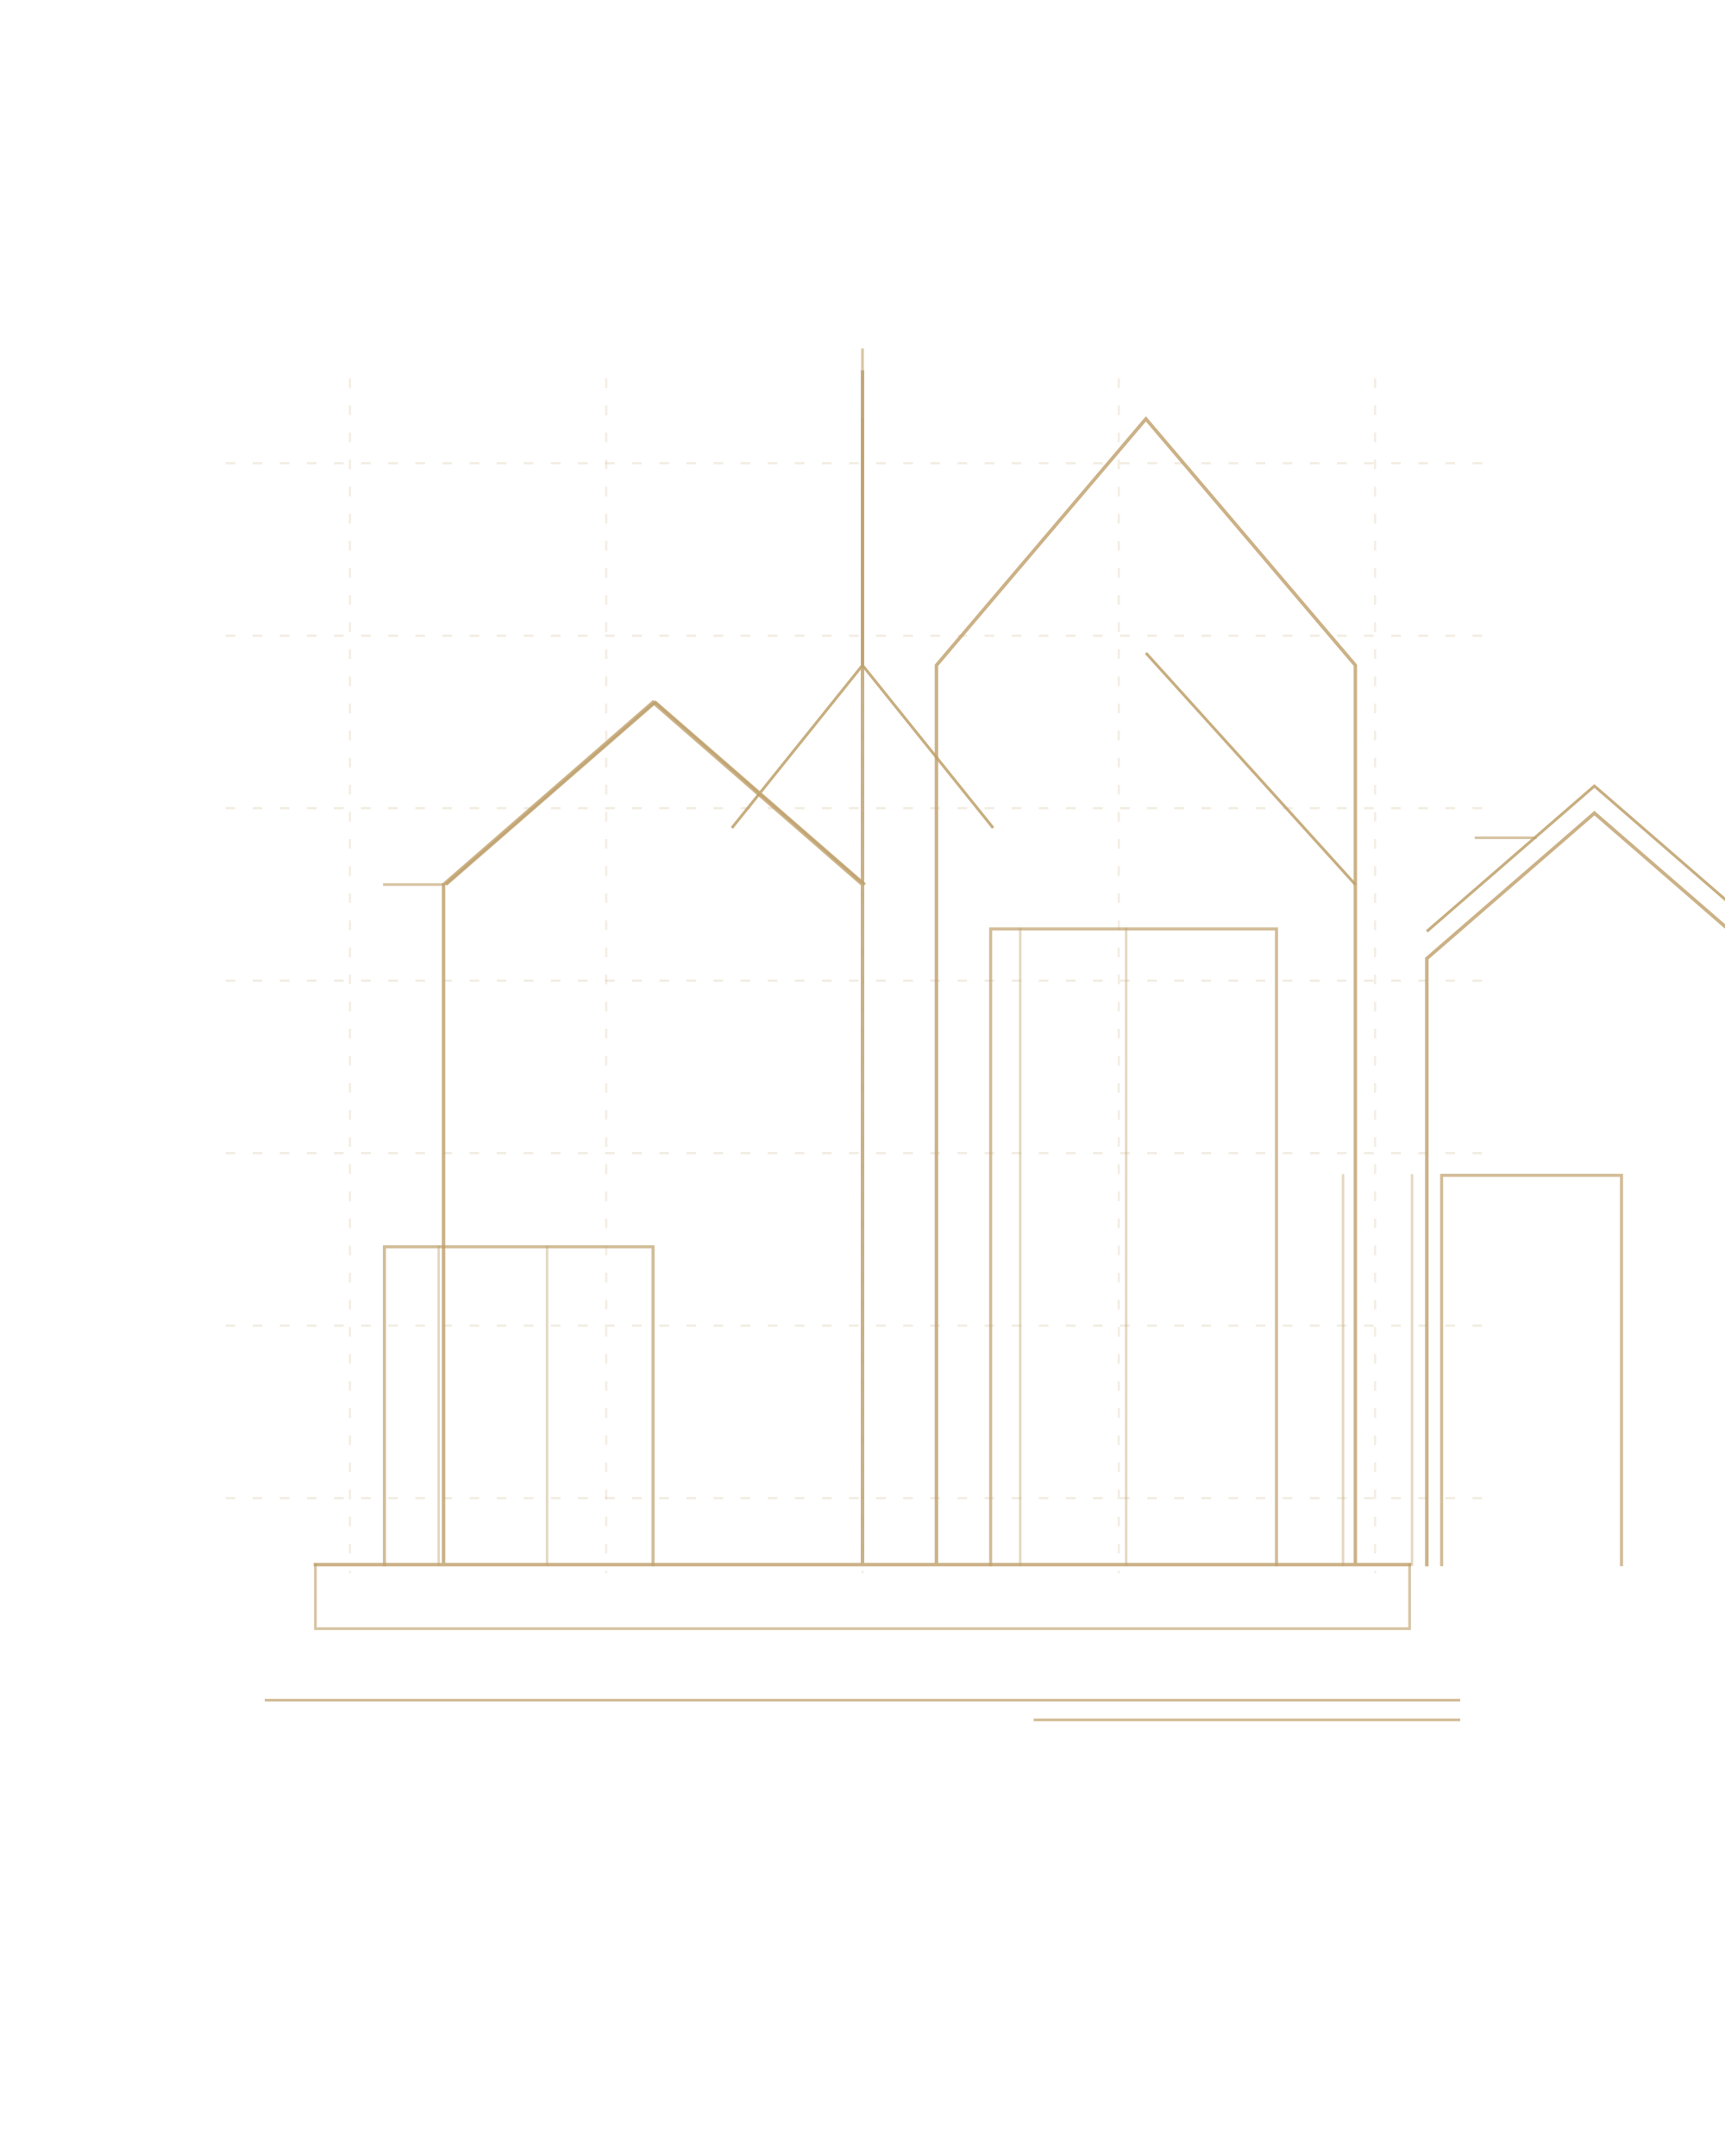
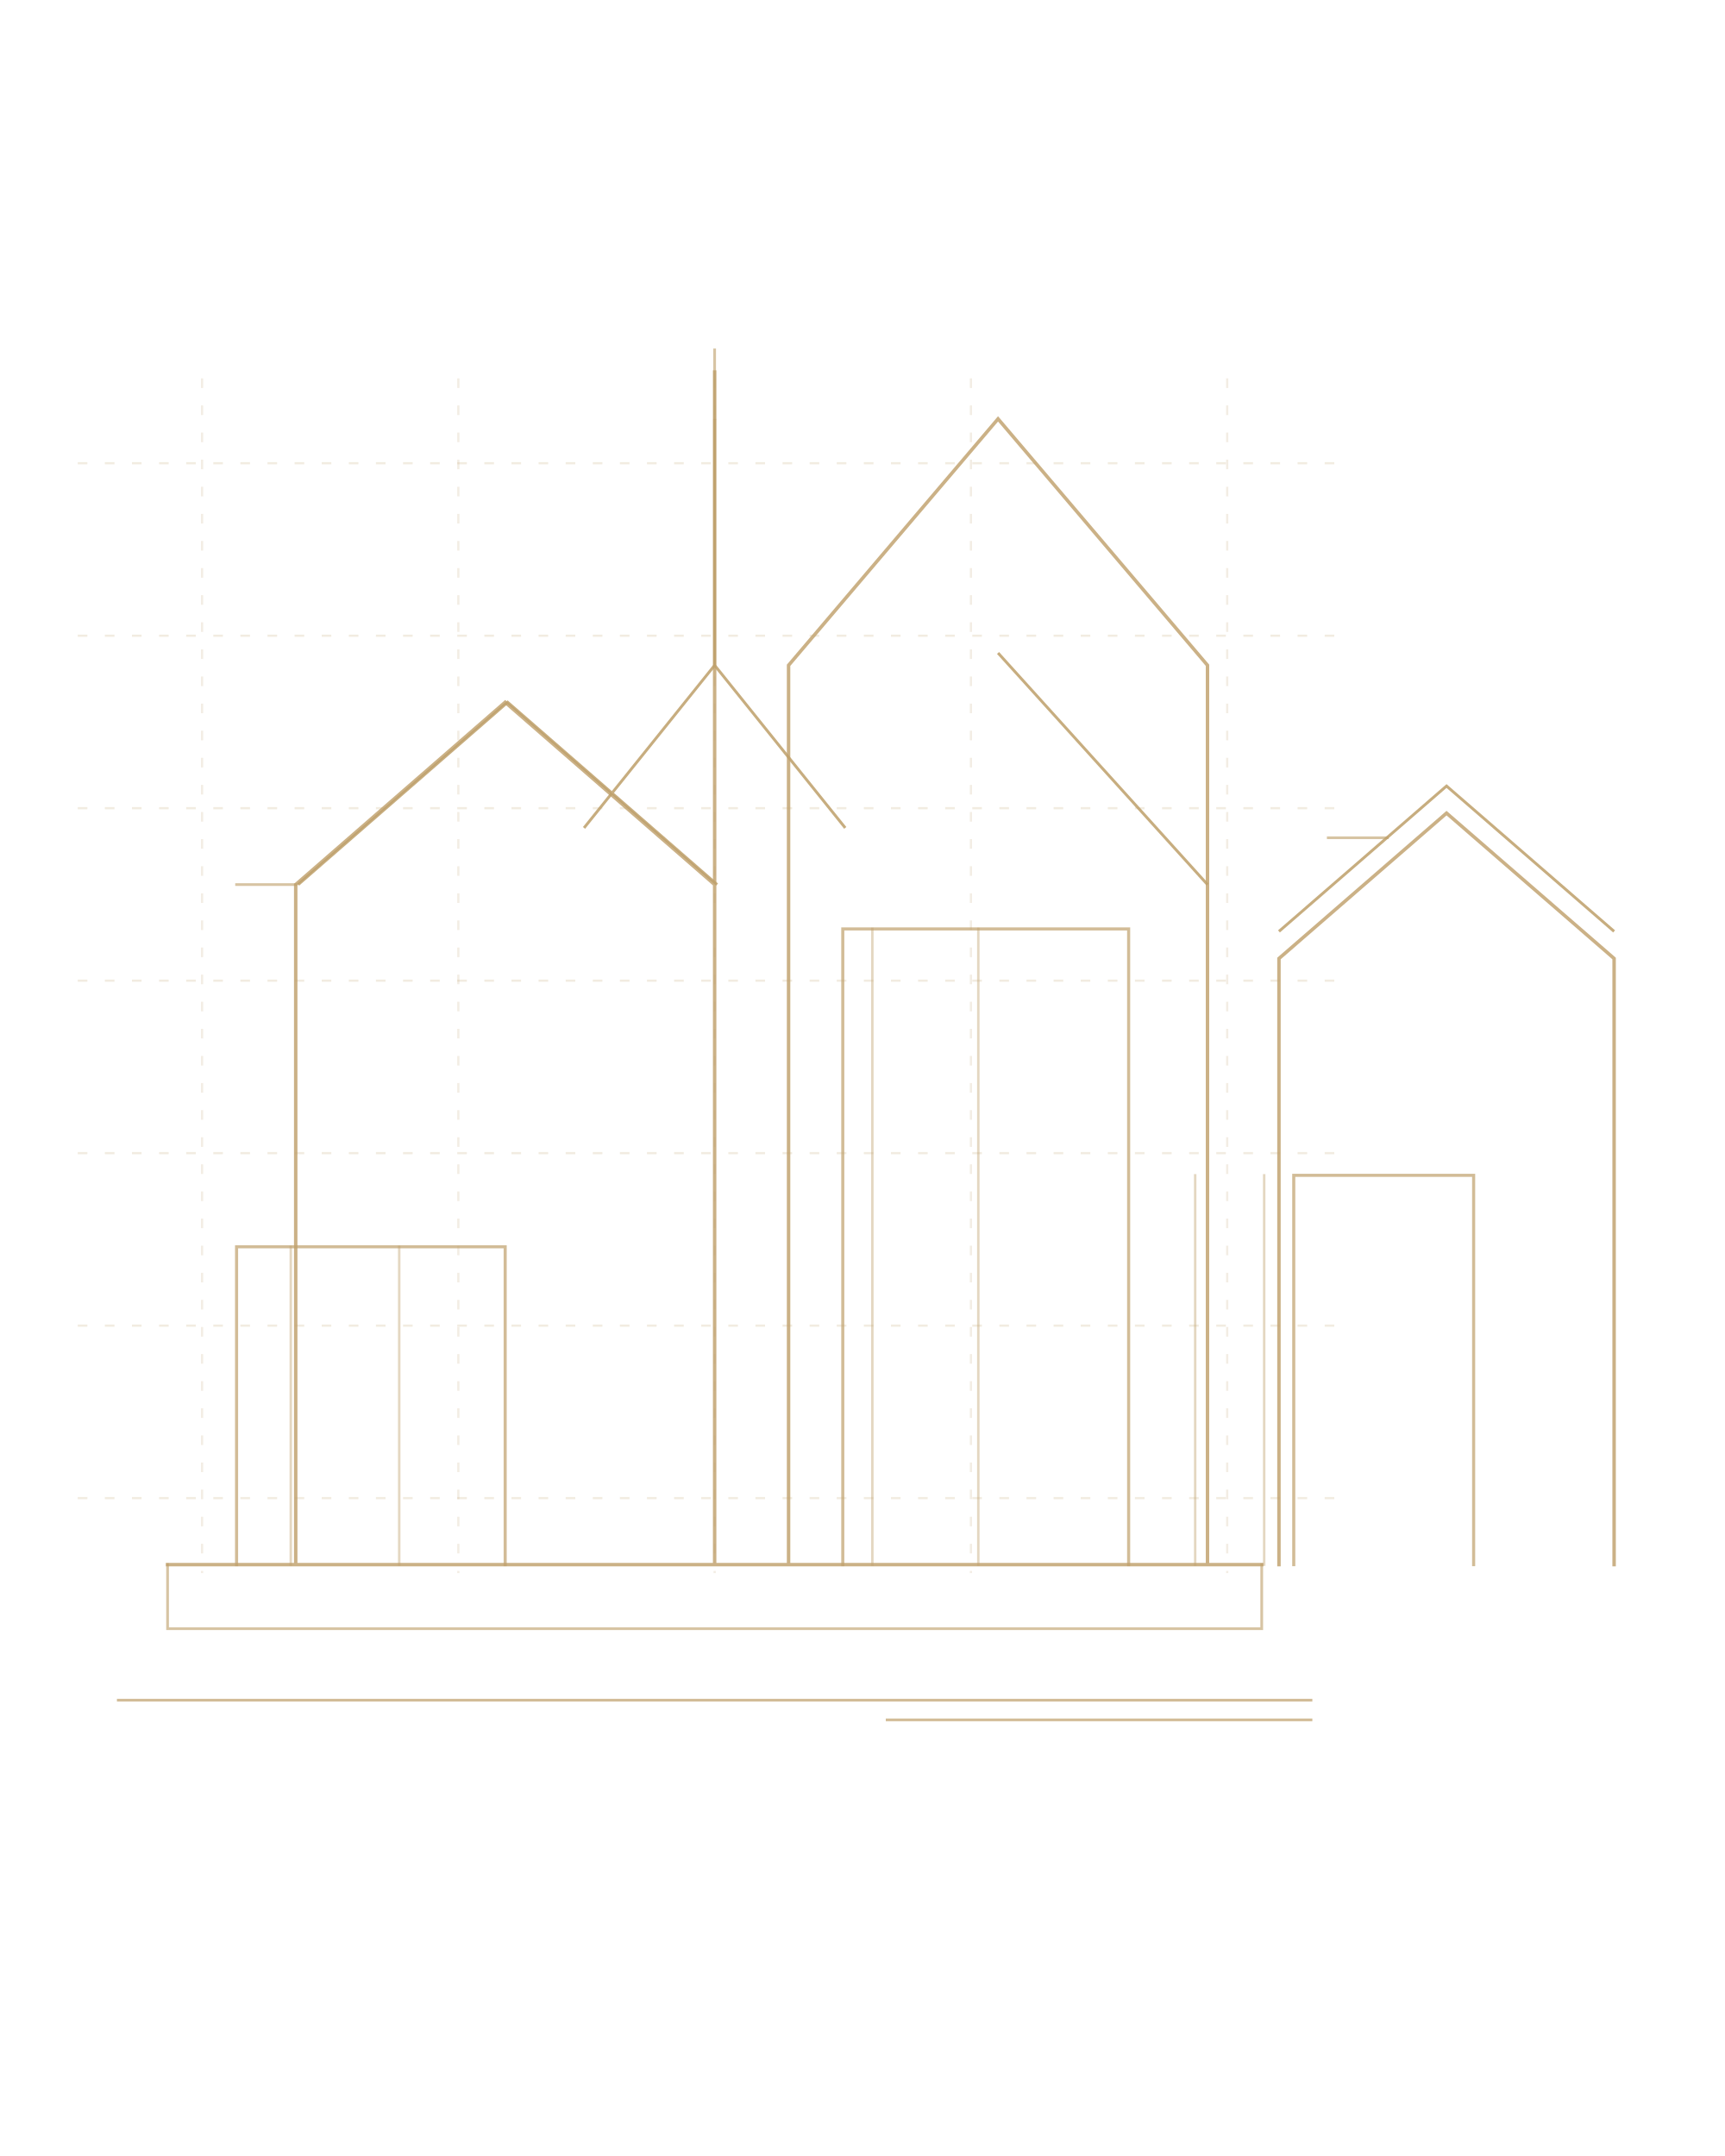
<svg xmlns="http://www.w3.org/2000/svg" viewBox="0 0 700 875" fill="none">
-   <g stroke="#bfa06b" stroke-linecap="square" stroke-linejoin="miter">
+   <g transform="translate(-60 0)" stroke="#bfa06b" stroke-linecap="square" stroke-linejoin="miter">
    <path d="M92 188h516M92 258h516M92 328h516M92 398h516M92 468h516M92 538h516M92 608h516" stroke-opacity=".2" stroke-width=".9" stroke-dasharray="3 8" />
    <path d="M142 154v484m104-484v484m104-484v484m104-484v484m104-484v484" stroke-opacity=".18" stroke-width=".9" stroke-dasharray="3 8" />
    <path d="M350 151v484m-222 0h444m-392 0V359l85-74 85 74v276m30 0V270l85-100 85 100v365m29 0V389l68-59 68 59v246" stroke-opacity=".82" stroke-width="1.4" />
    <path d="M156 635V506h109v129m137 0V377h116v258m67 0V477h73v158" stroke-opacity=".7" stroke-width="1.25" />
    <path d="M178 506v129m44-129v129m192-258v258m43-258v258m88-158v158m28-158v158" stroke-opacity=".42" stroke-width="1" />
    <path d="M350 170v-28m-222 493v26h444v-26m-392-276h-24m467-19h-24" stroke-opacity=".62" stroke-width="1.1" />
    <path d="M108 690h484m0 8H420" stroke-opacity=".7" stroke-width="1.1" />
  </g>
-   <g stroke="#bfa06b" stroke-width="1.15" stroke-opacity=".86">
+   <g transform="translate(-60 0)" stroke="#bfa06b" stroke-width="1.15" stroke-opacity=".86">
    <path d="M350 170v100m-53 66 53-66 53 66m-222 23 85-74 85 74m114-94 85 94m29 19 68-59 68 59" />
  </g>
</svg>
